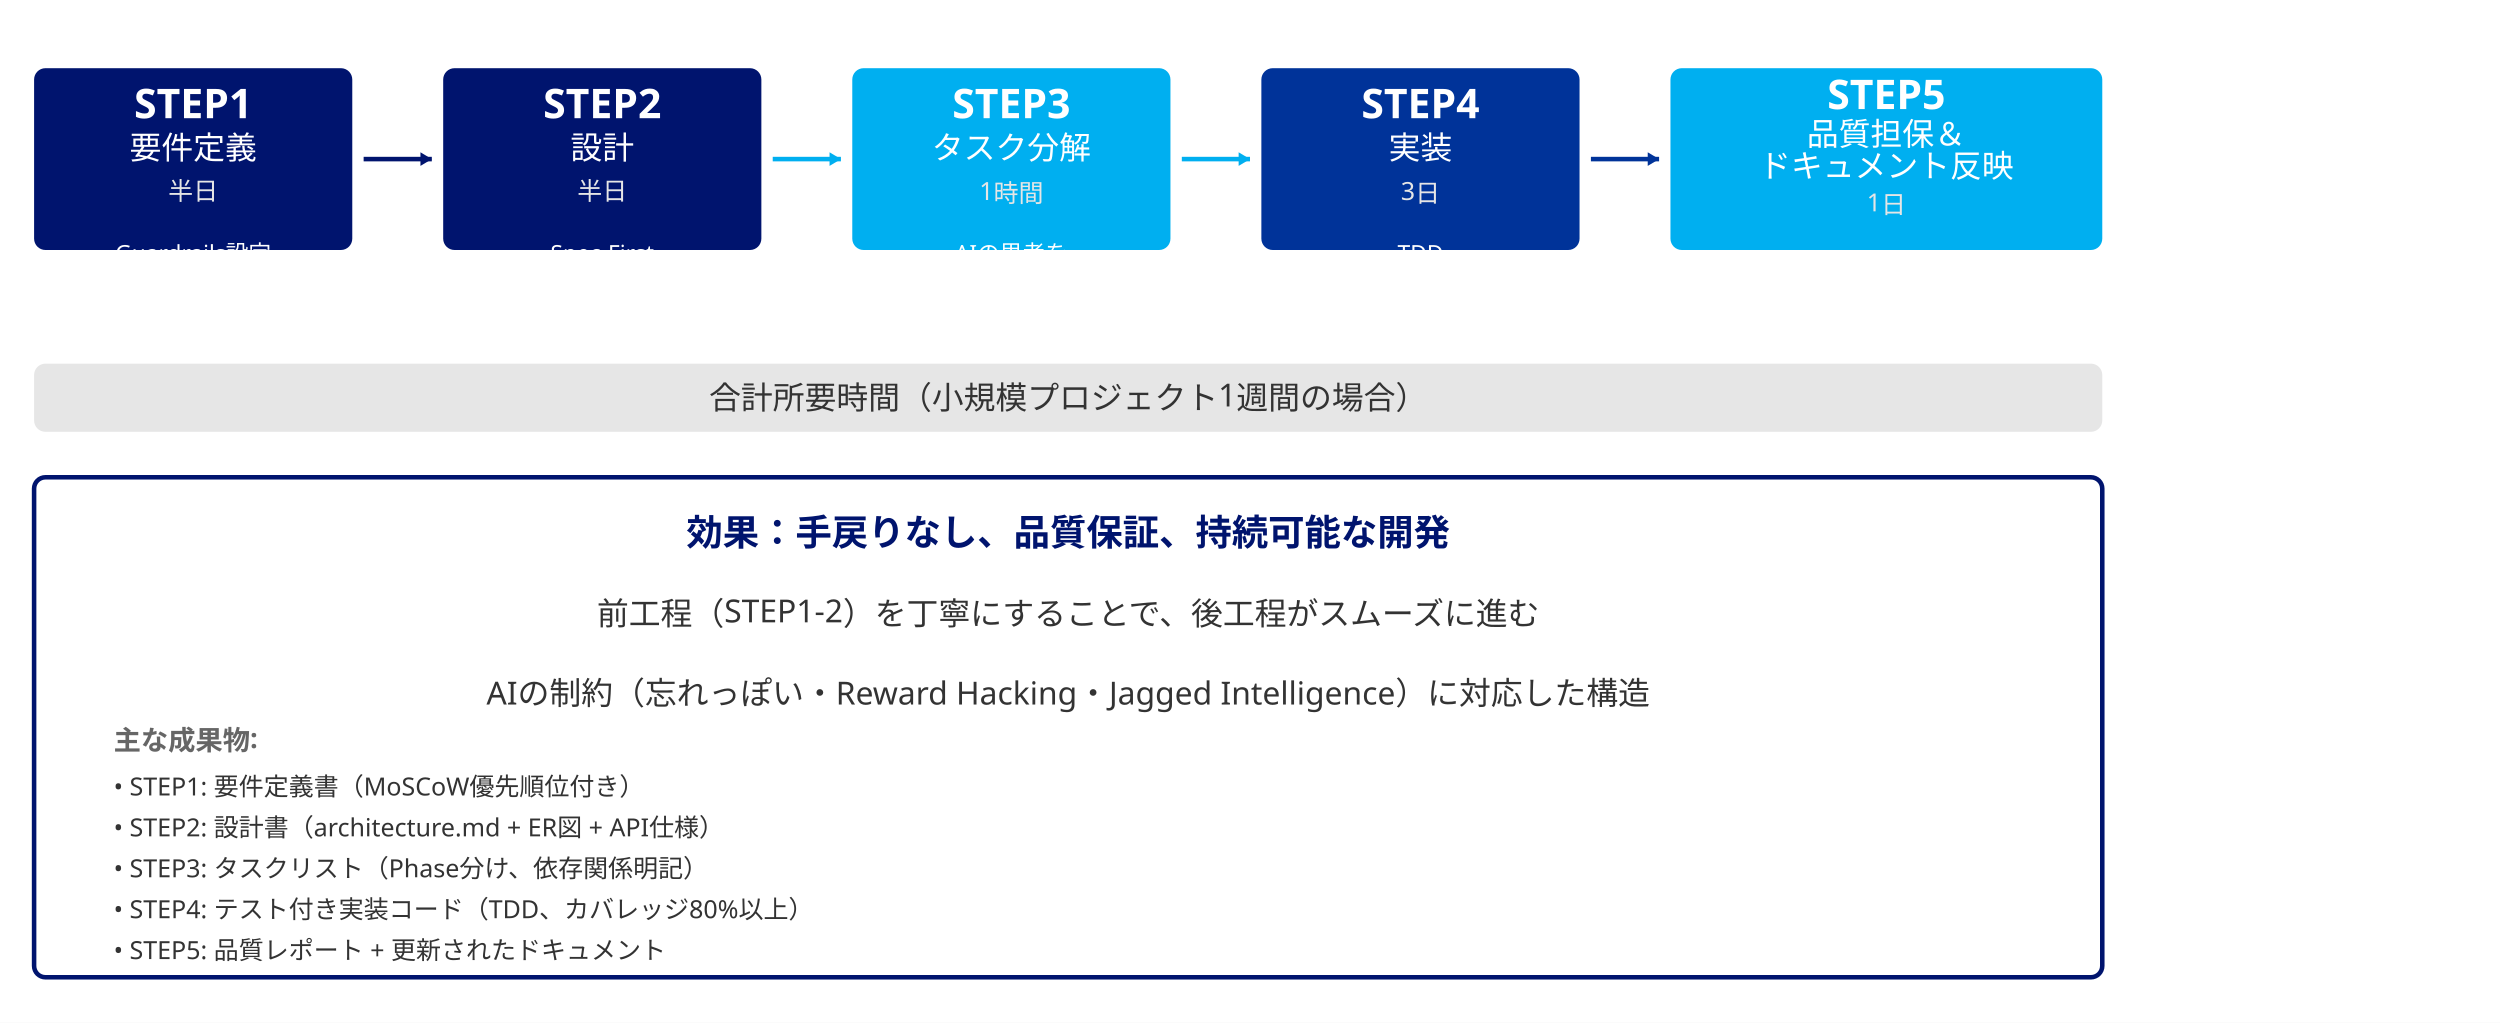
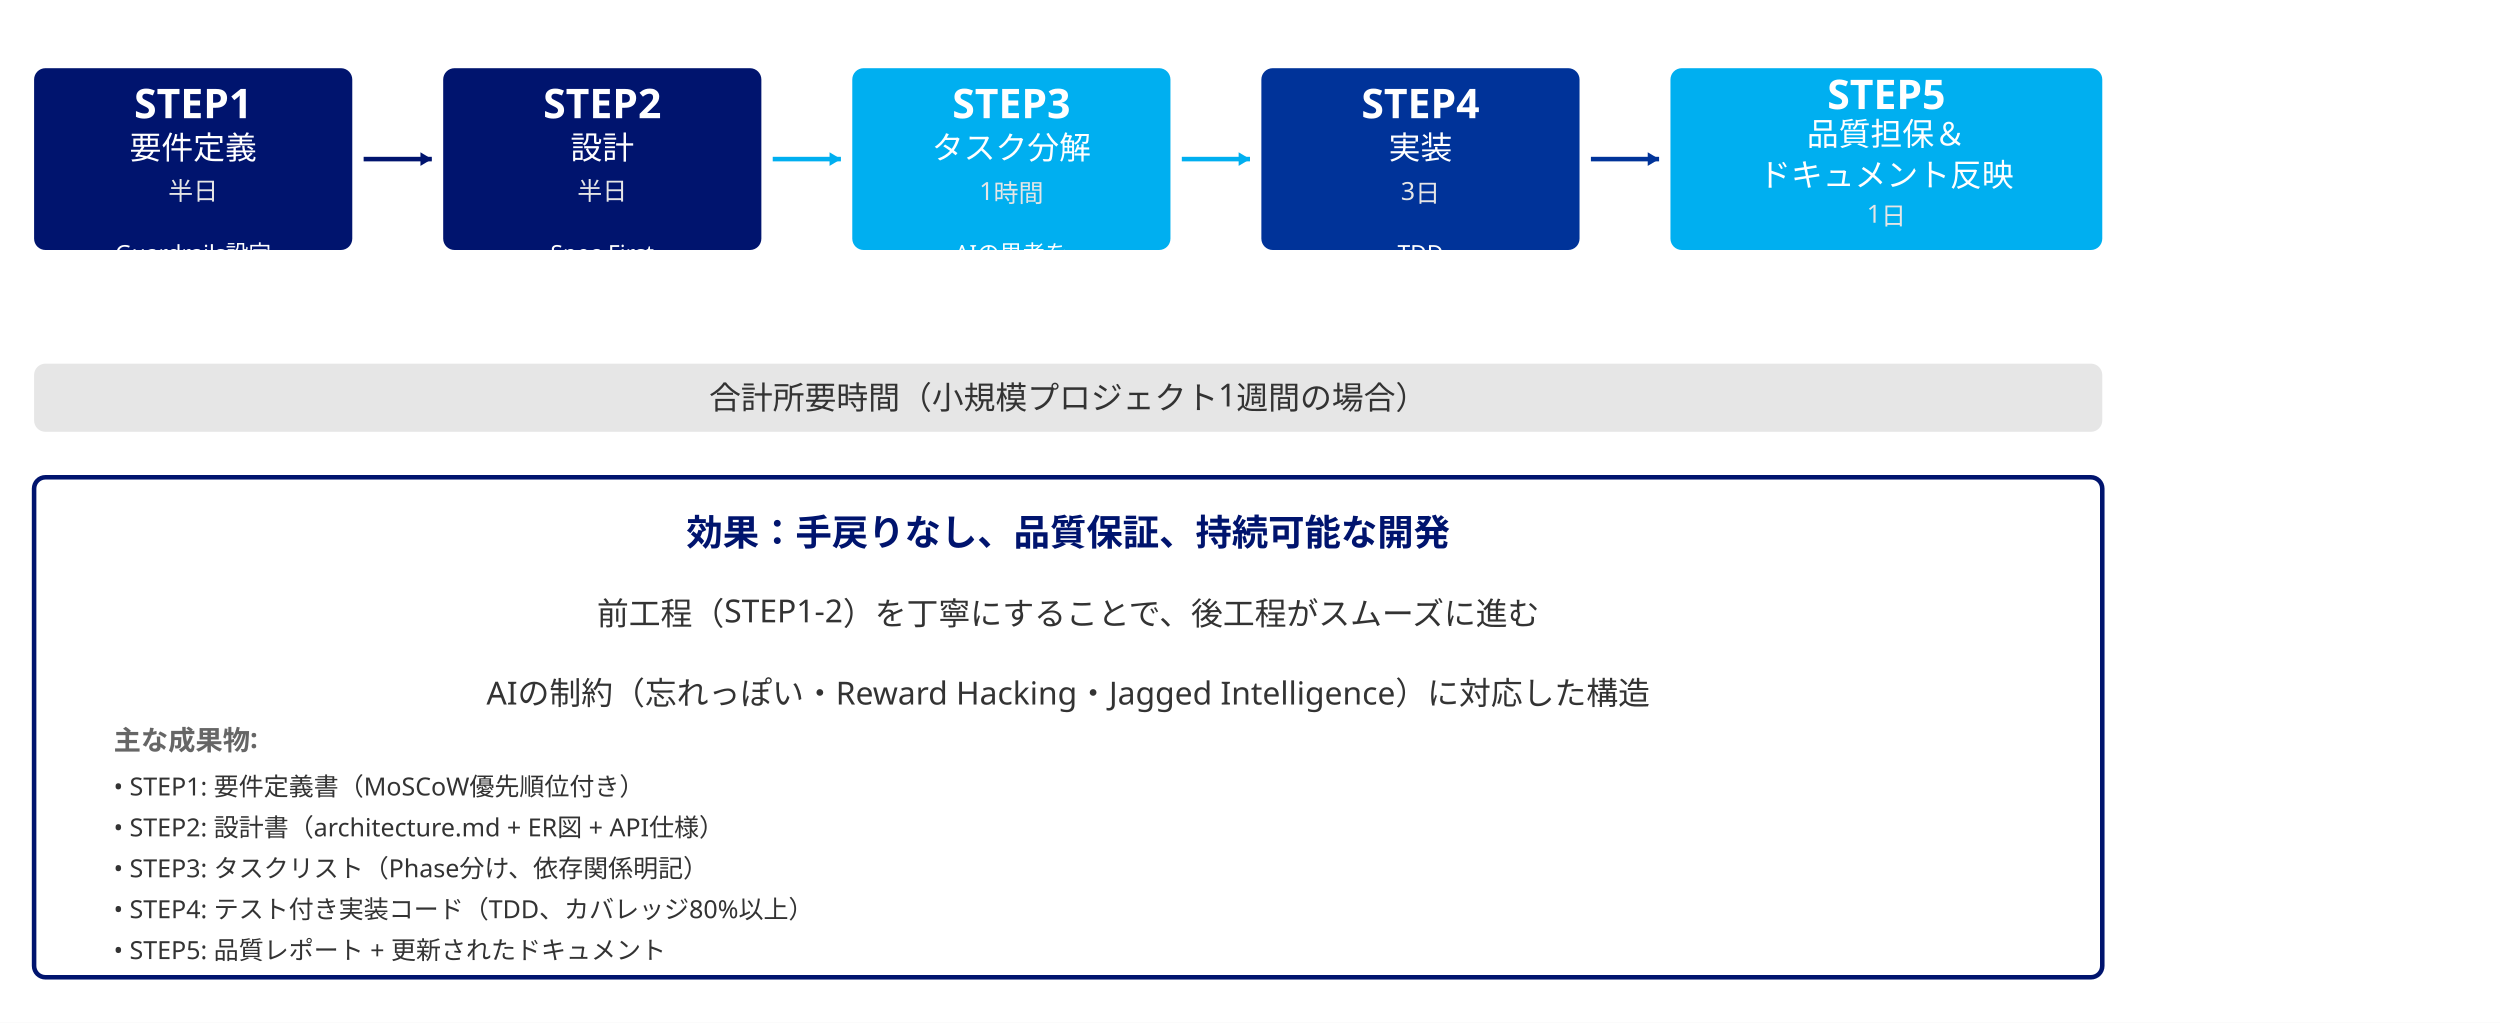
<svg xmlns="http://www.w3.org/2000/svg" viewBox="0 0 1100 450">
  <defs>
    <style>
      .step-box { fill: #00146E; }
      .step-box-cyan { fill: #00AFF0; }
      .step-box-blue { fill: #003399; }
      .step-title { font-family: 'Noto Sans JP', sans-serif; font-size: 18px; font-weight: bold; fill: white; text-anchor: middle; }
      .step-subtitle { font-family: 'Noto Sans JP', sans-serif; font-size: 14px; fill: white; text-anchor: middle; }
      .step-time { font-family: 'Noto Sans JP', sans-serif; font-size: 11px; fill: #E6E6E6; text-anchor: middle; }
      .step-point { font-family: 'Noto Sans JP', sans-serif; font-size: 10px; fill: white; text-anchor: middle; }
      .summary-text { font-family: 'Noto Sans JP', sans-serif; font-size: 14px; fill: #333; text-anchor: middle; }
      .summary-title { font-family: 'Noto Sans JP', sans-serif; font-size: 16px; fill: #00146E; text-anchor: middle; font-weight: bold; }
    </style>
  </defs>
  <rect width="1100" height="450" fill="#FFFFFF" />
  <rect x="15" y="30" width="140" height="80" rx="5" class="step-box" />
  <text x="85" y="52" class="step-title">STEP1</text>
  <text x="85" y="70" class="step-subtitle">要件定義</text>
  <text x="85" y="88" class="step-time">半日</text>
  <text x="85" y="115" class="step-point">Guardrails設定</text>
-   <text x="85" y="128" class="step-point">曖昧さ排除</text>
+   <text x="85" y="133" class="step-point">曖昧さ排除</text>
  <line x1="160" y1="70" x2="190" y2="70" stroke="#00146E" stroke-width="2" />
  <polygon points="190,70 185,67 185,73" fill="#00146E" />
  <rect x="195" y="30" width="140" height="80" rx="5" class="step-box" />
  <text x="265" y="52" class="step-title">STEP2</text>
  <text x="265" y="70" class="step-subtitle">設計</text>
  <text x="265" y="88" class="step-time">半日</text>
  <text x="265" y="115" class="step-point">Spec-First</text>
-   <text x="265" y="128" class="step-point">AIの道しるべ</text>
+   <text x="265" y="133" class="step-point">AIの道しるべ</text>
  <line x1="340" y1="70" x2="370" y2="70" stroke="#00AFF0" stroke-width="2" />
  <polygon points="370,70 365,67 365,73" fill="#00AFF0" />
  <rect x="375" y="30" width="140" height="80" rx="5" class="step-box-cyan" />
  <text x="445" y="52" class="step-title">STEP3</text>
  <text x="445" y="70" class="step-subtitle">タスク分解</text>
  <text x="445" y="88" class="step-time">1時間</text>
  <text x="445" y="115" class="step-point">AIの思考を</text>
-   <text x="445" y="128" class="step-point">言語化</text>
+   <text x="445" y="133" class="step-point">言語化</text>
  <line x1="520" y1="70" x2="550" y2="70" stroke="#00AFF0" stroke-width="2" />
  <polygon points="550,70 545,67 545,73" fill="#00AFF0" />
  <rect x="555" y="30" width="140" height="80" rx="5" class="step-box-blue" />
  <text x="625" y="52" class="step-title">STEP4</text>
  <text x="625" y="70" class="step-subtitle">実装</text>
  <text x="625" y="88" class="step-time">3日</text>
  <text x="625" y="115" class="step-point">TDD</text>
-   <text x="625" y="128" class="step-point">AI自己レビュー必須</text>
+   <text x="625" y="133" class="step-point">AI自己レビュー必須</text>
  <line x1="700" y1="70" x2="730" y2="70" stroke="#003399" stroke-width="2" />
  <polygon points="730,70 725,67 725,73" fill="#003399" />
  <rect x="735" y="30" width="190" height="80" rx="5" class="step-box-cyan" />
  <text x="830" y="48" class="step-title" font-size="16px">STEP5</text>
  <text x="830" y="64" class="step-subtitle" font-size="12px">品質担保＆</text>
-   <text x="830" y="78" class="step-subtitle" font-size="12px">ドキュメント反映</text>
-   <text x="830" y="93" class="step-time">1日</text>
+   <text x="830" y="82" class="step-subtitle" font-size="12px">ドキュメント反映</text>
+   <text x="830" y="98" class="step-time">1日</text>
  <text x="830" y="118" class="step-point" font-size="9px">Trust but Verify</text>
-   <text x="830" y="130" class="step-point" font-size="9px">Living Documentation</text>
+   <text x="830" y="136" class="step-point" font-size="9px">Living Documentation</text>
  <rect x="15" y="160" width="910" height="30" fill="#E6E6E6" rx="5" />
  <text x="470" y="180" class="summary-text" font-size="13px">
    合計所要時間（小規模プロジェクト1週間の場合）
  </text>
  <rect x="15" y="210" width="910" height="220" fill="#FFFFFF" stroke="#00146E" stroke-width="2" rx="5" />
  <text x="470" y="240" class="summary-title">
    効果：手戻りなし、品質保証、持続可能な開発
  </text>
  <text x="470" y="275" class="summary-text" font-size="12px">
    前工程（STEP1-2）を丁寧にすることで、後工程がスムーズに進む
  </text>
  <text x="470" y="310" class="summary-text" font-size="12px">
    AIの制約（忘れっぽい・Reward Hacking・Jagged Intelligence）に対応した構造
  </text>
  <g transform="translate(50, 330)">
    <text x="0" y="0" style="font-family: 'Noto Sans JP', sans-serif; font-size: 12px; fill: #666; font-weight: bold;">主な成果物:</text>
    <text x="0" y="20" style="font-family: 'Noto Sans JP', sans-serif; font-size: 11px; fill: #333;">• STEP1: 要件定義書（MoSCoW優先順位付き）</text>
    <text x="0" y="38" style="font-family: 'Noto Sans JP', sans-serif; font-size: 11px; fill: #333;">• STEP2: 設計書（architecture.md + ER図 + API仕様）</text>
    <text x="0" y="56" style="font-family: 'Noto Sans JP', sans-serif; font-size: 11px; fill: #333;">• STEP3: タスクリスト（Phase分け、依存関係明記）</text>
    <text x="0" y="74" style="font-family: 'Noto Sans JP', sans-serif; font-size: 11px; fill: #333;">• STEP4: テスト付き実装コード（TDD、カバレッジ80%以上）</text>
    <text x="0" y="92" style="font-family: 'Noto Sans JP', sans-serif; font-size: 11px; fill: #333;">• STEP5: 品質レポート + 更新されたドキュメント</text>
  </g>
</svg>
